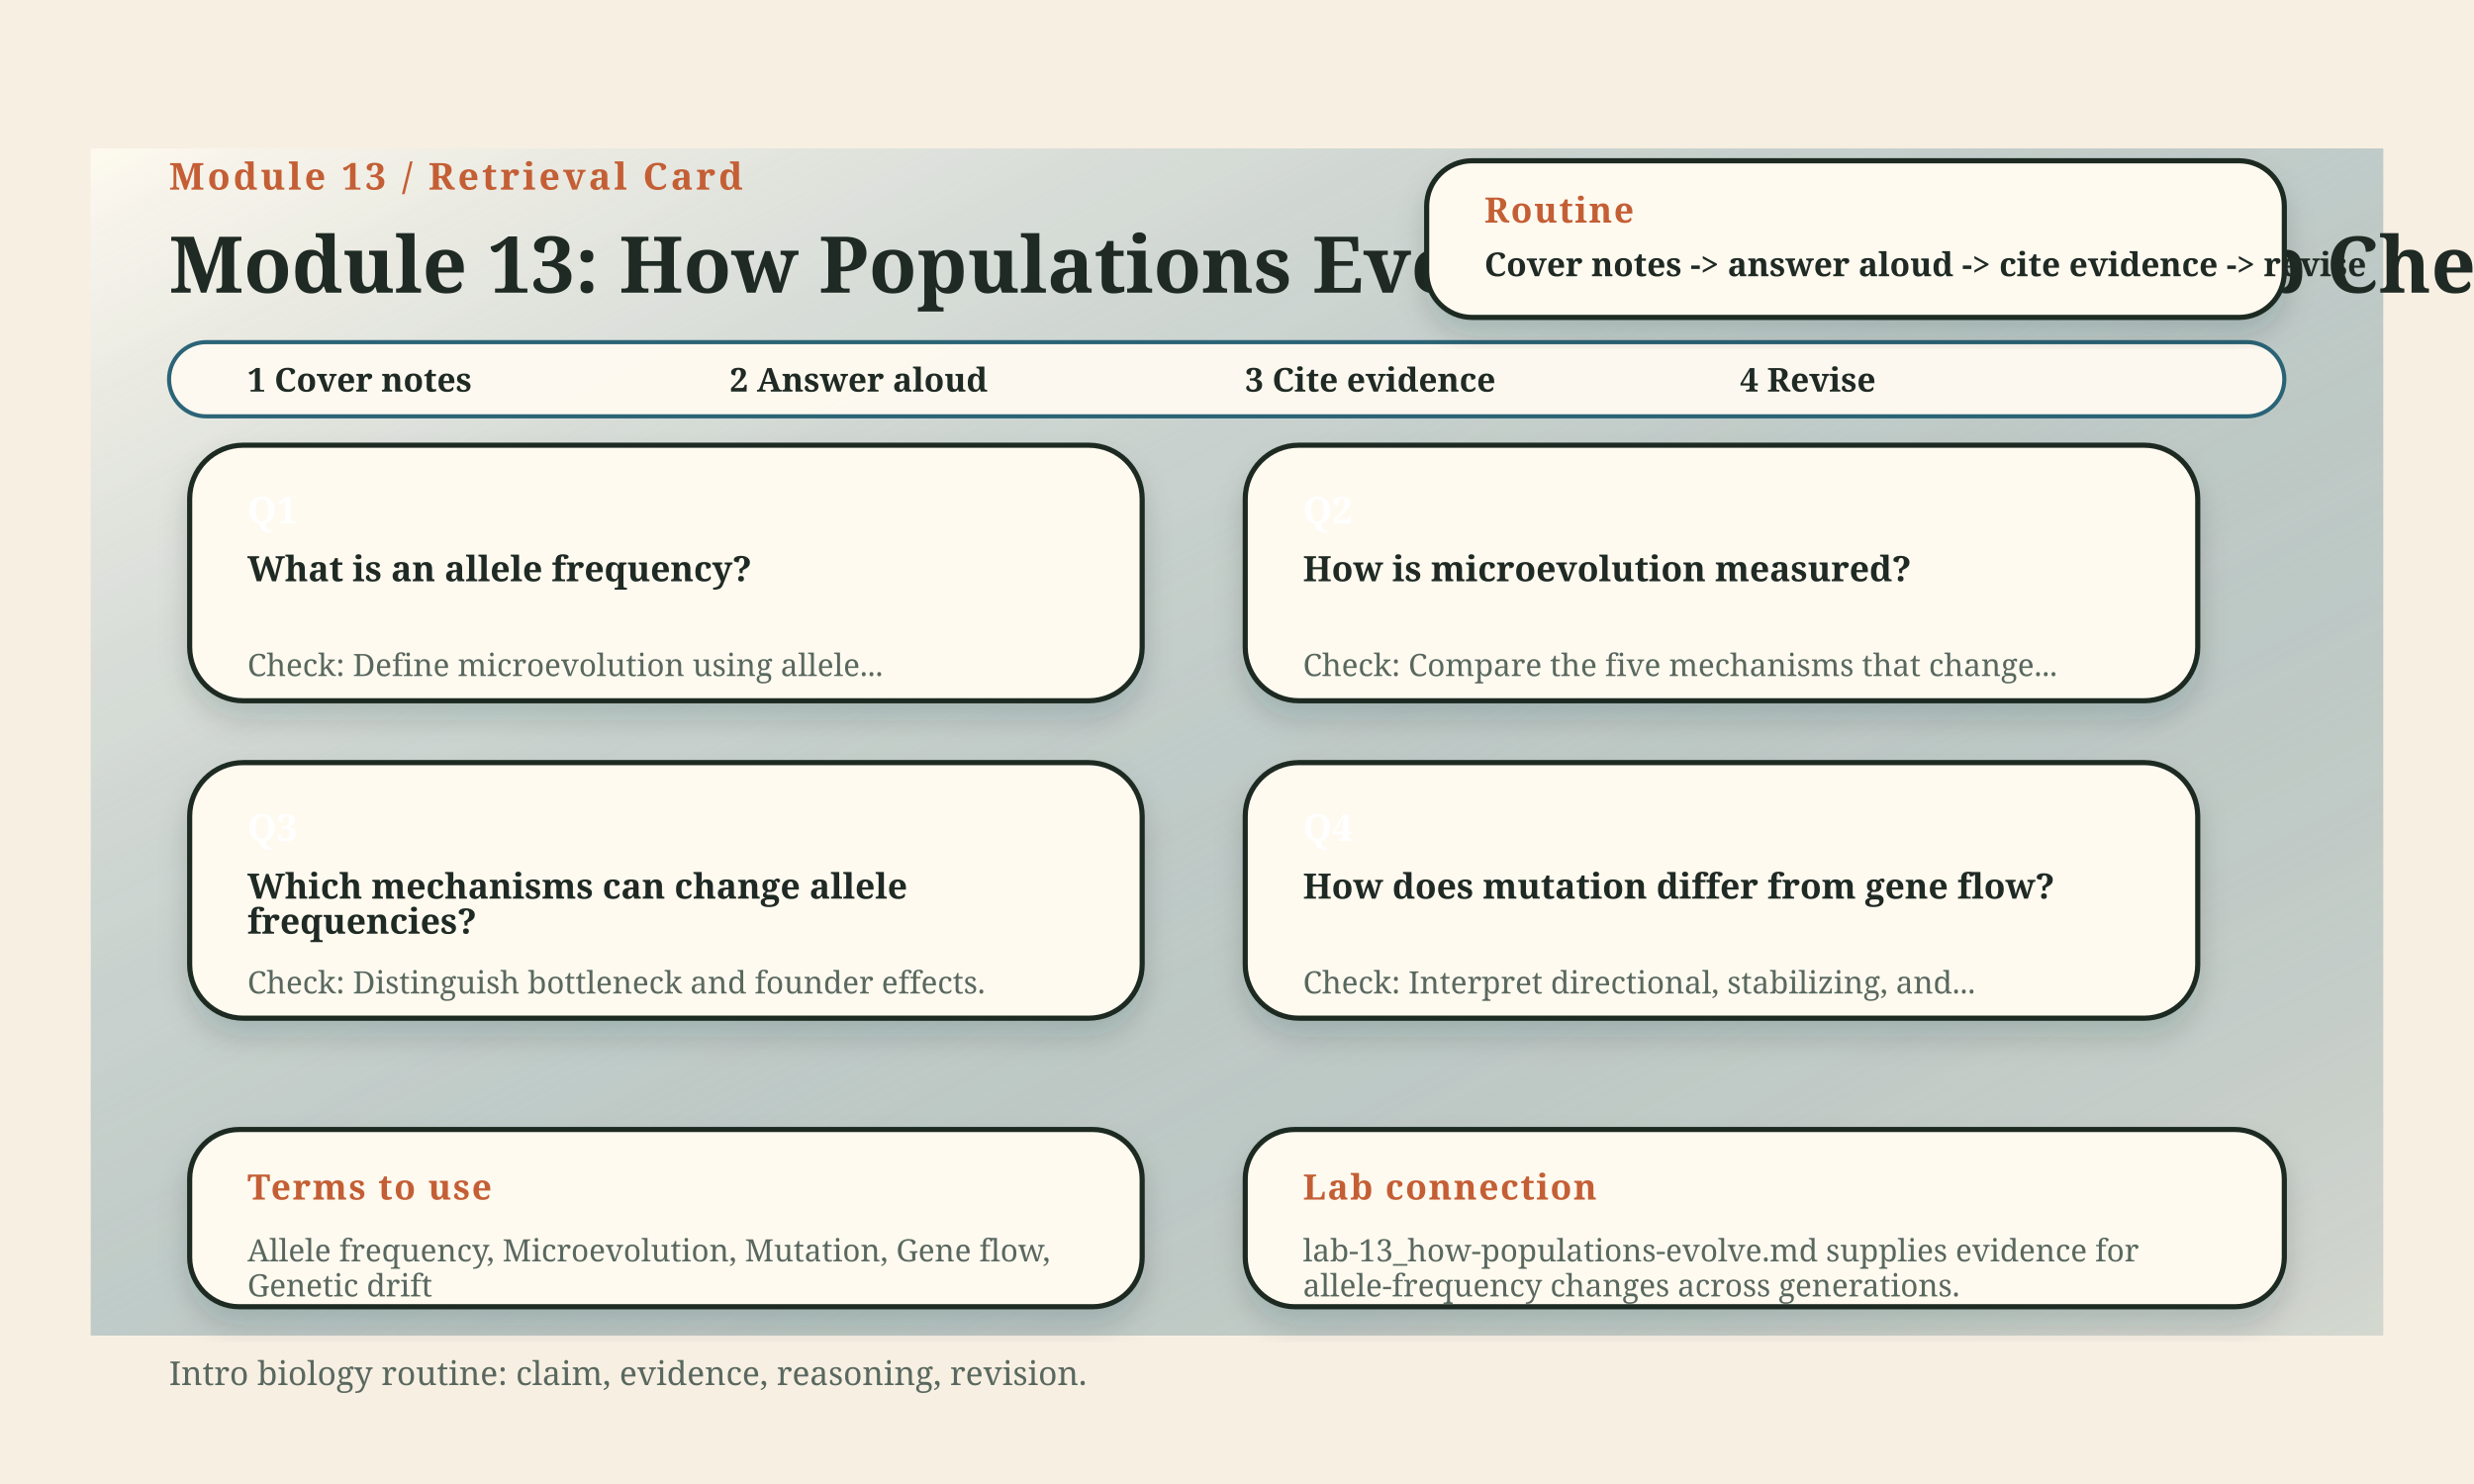
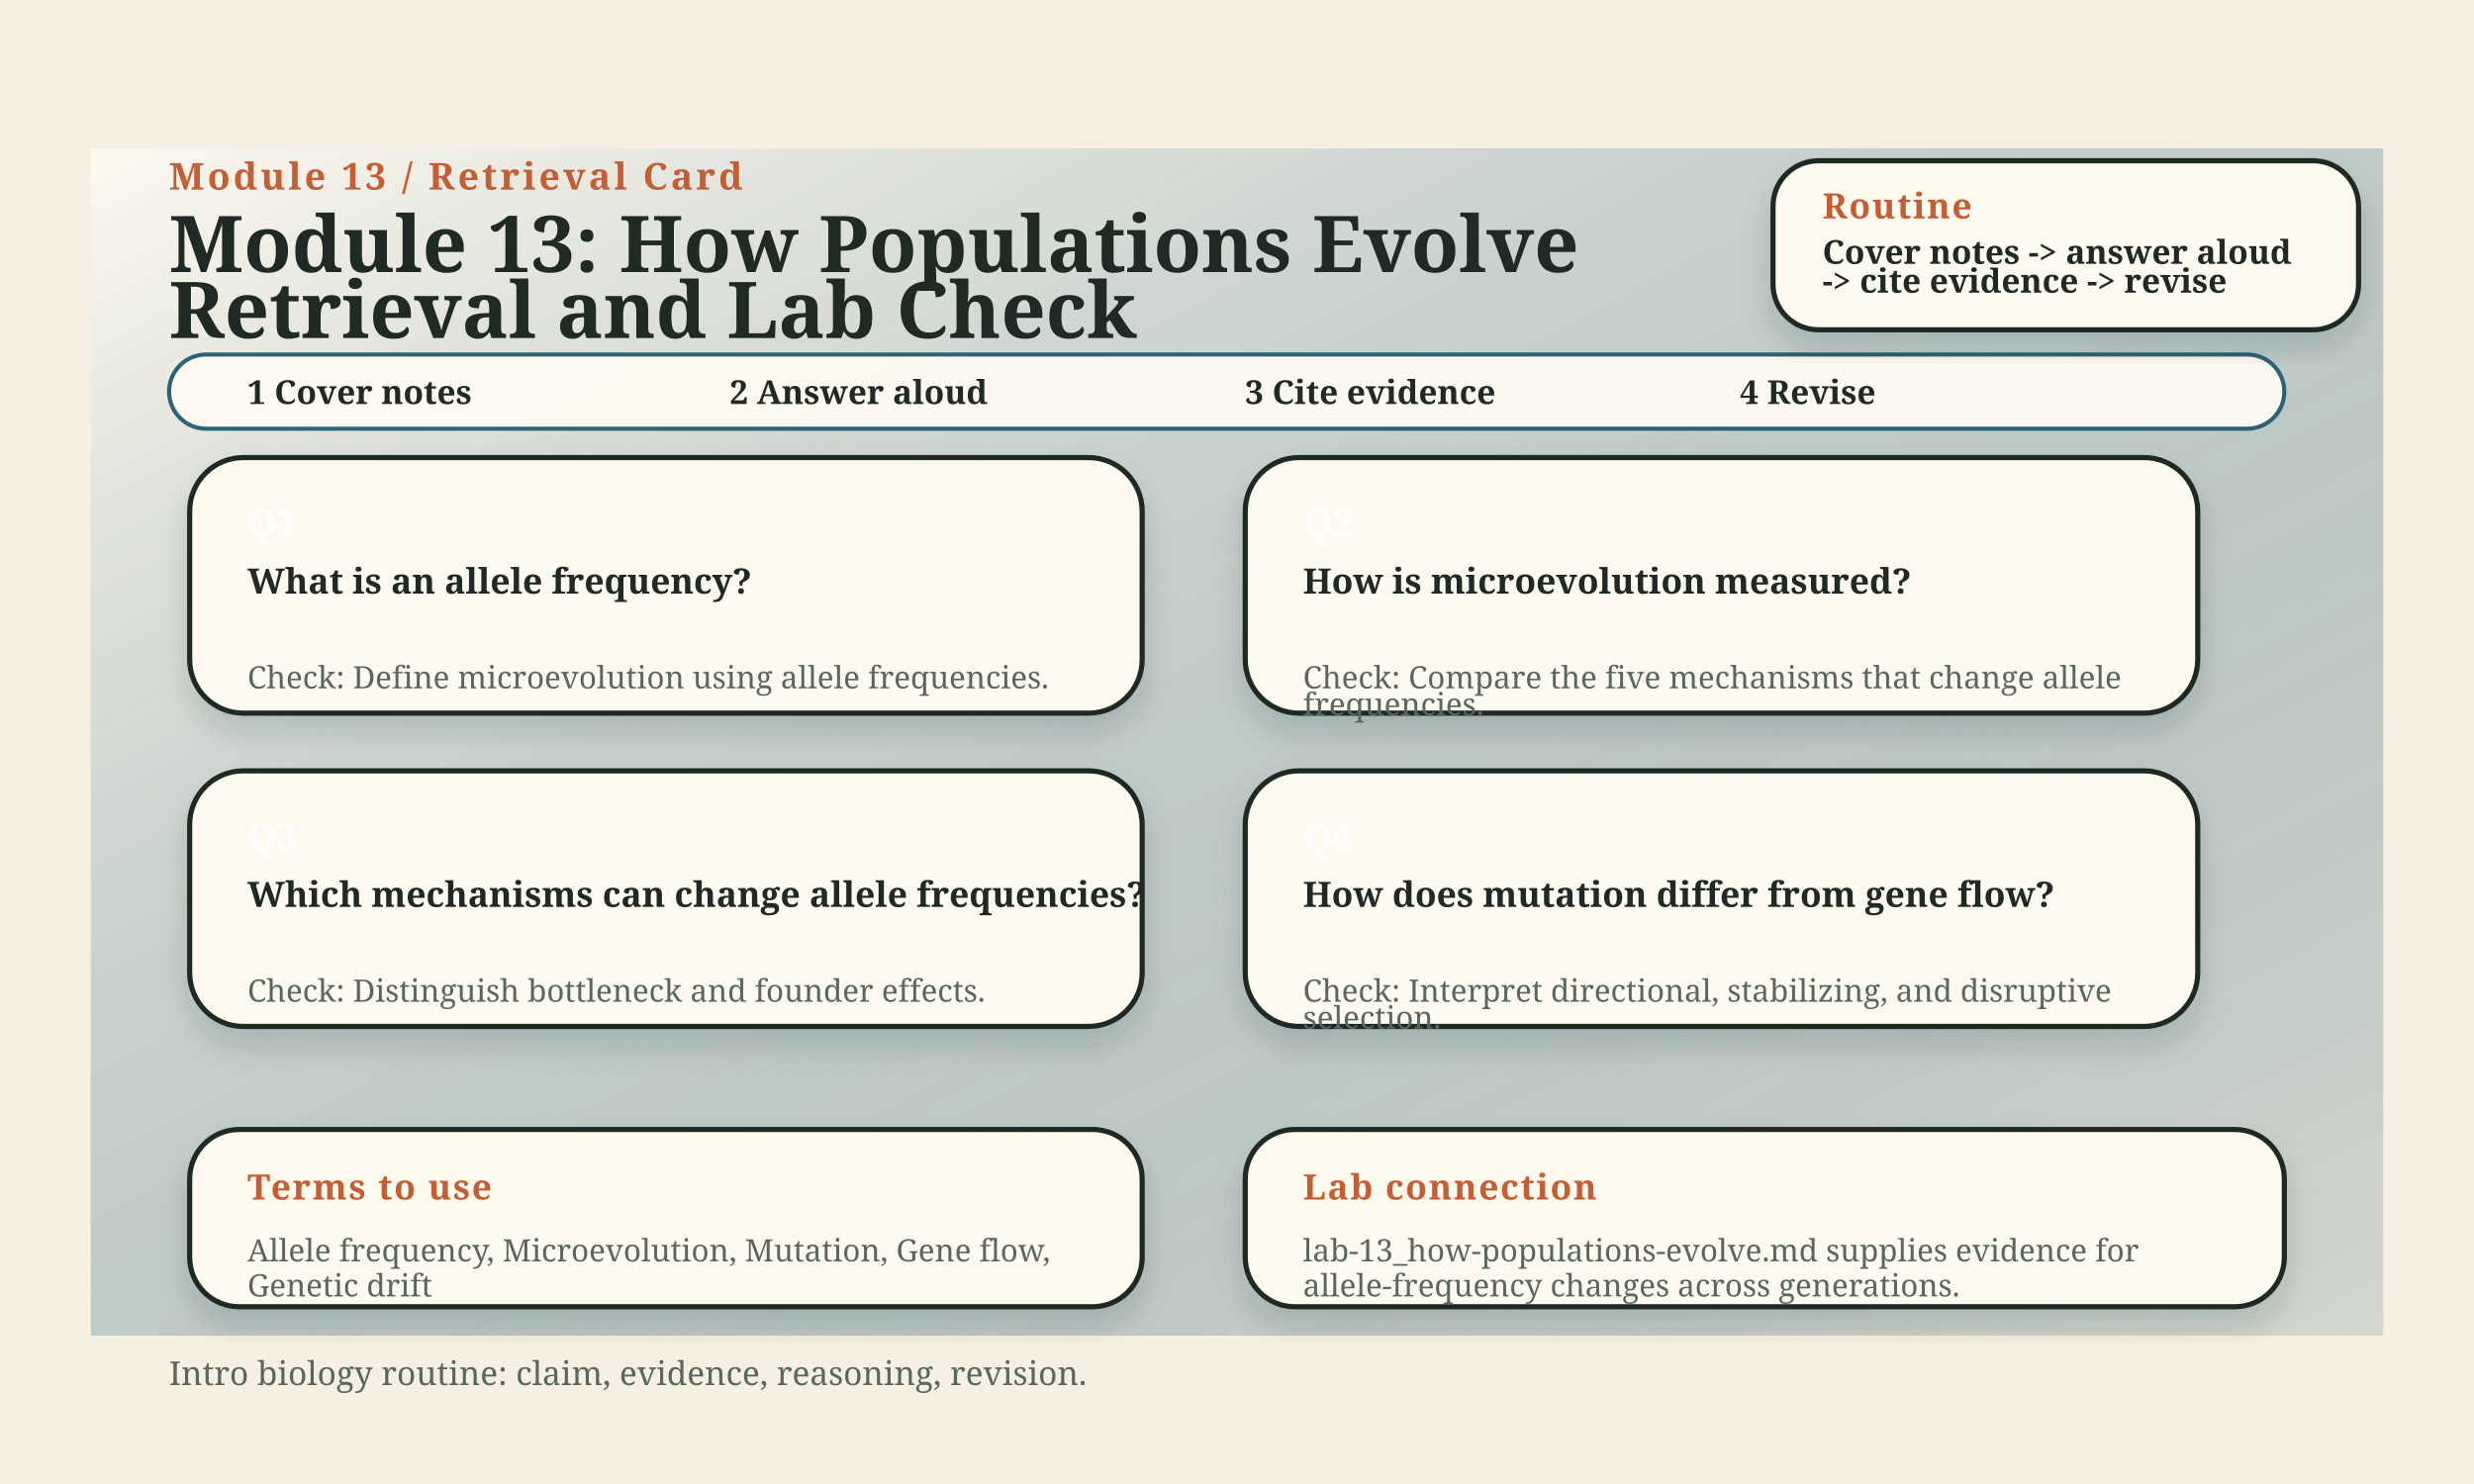
<svg xmlns="http://www.w3.org/2000/svg" width="1200" height="720" viewBox="0 0 1200 720" role="img" aria-label="Module 13: How Populations Evolve Retrieval and Lab Check">
  <style>
    .bg { fill: #f7efe2; }
    .halo { fill: url(#wash); opacity: 0.92; }
    .frame { fill: #fffaf0; stroke: #1f2a24; stroke-width: 3; }
    .eyebrow { fill: #c45f35; font: 800 18px Georgia, serif; letter-spacing: 1.5px; text-transform: uppercase; }
    .title-text { fill: #1f2a24; font: 800 38px Georgia, serif; }
    .footer { fill: #59685f; font: 16px Georgia, serif; }
    .claim-card, .side-card, .feedback-card, .prompt-card, .routine-card, .stage-card-bg { fill: #fffaf0; stroke: #1f2a24; stroke-width: 2.5; filter: url(#shadow); }
    .claim-kicker, .card-kicker { fill: #c45f35; font: 800 17px Georgia, serif; letter-spacing: 0.8px; text-transform: uppercase; }
    .claim-text { fill: #1f2a24; font: 700 25px Georgia, serif; }
    .node { fill: #fffaf0; stroke: #245f73; stroke-width: 3; filter: url(#shadow); }
    .node-claim { stroke: #c45f35; }
    .node-mechanism { stroke: #245f73; }
    .node-evidence { stroke: #567d46; }
    .node-vocabulary { stroke: #8067a9; }
    .node-application { stroke: #b26b2f; }
    .node-revision { stroke: #8a4351; }
    .cluster-pill { stroke: none; opacity: 0.92; }
    .cluster-claim { fill: #c45f35; }
    .cluster-mechanism { fill: #245f73; }
    .cluster-evidence { fill: #6d9c57; }
    .cluster-vocabulary { fill: #9b83c6; }
    .cluster-application { fill: #d28942; }
    .cluster-revision { fill: #b85d70; }
    .cluster-label, .legend-text { fill: white; font: 800 11px Georgia, serif; letter-spacing: 1px; text-transform: uppercase; }
    .node-label { fill: #1f2a24; font: 800 20px Georgia, serif; }
    .node-detail { fill: #59685f; font: 14px Georgia, serif; }
    .edge { stroke: #c45f35; stroke-width: 4; stroke-linecap: round; opacity: 0.72; marker-end: url(#arrowhead); }
-     .edge-label { fill: #c45f35; font: 700 13px Georgia, serif; text-anchor: middle; paint-order: stroke; stroke: #f7efe2; stroke-width: 4; }
+     .edge-label { fill: #c45f35; font: 700 12px Georgia, serif; text-anchor: middle; paint-order: stroke; stroke: #f7efe2; stroke-width: 5; }
    .stage-dot { fill: #245f73; }
    .stage-num { fill: white; font: 900 18px Georgia, serif; }
    .stage-label { fill: #1f2a24; font: 800 18px Georgia, serif; }
    .stage-detail, .mini-text, .check-text { fill: #59685f; font: 15px Georgia, serif; }
    .arrow { fill: none; stroke: #245f73; stroke-width: 5; stroke-linecap: round; marker-end: url(#arrowhead); }
    .prompt-text { fill: #1f2a24; font: 700 17px Georgia, serif; }
    .routine-text { fill: #1f2a24; font: 700 16px Georgia, serif; }
    .retrieval-step-strip { fill: #fffaf0; stroke: #245f73; stroke-width: 2; opacity: 0.96; }
    .palette-high-design { fill: #c45f35; }
    @media print { .claim-card, .side-card, .feedback-card, .prompt-card, .routine-card, .node, .stage-card-bg { filter: none; } }
    </style>
  <defs>
    <linearGradient id="wash" x1="0" x2="1" y1="0" y2="1">
      <stop offset="0" stop-color="#fffaf0" />
      <stop offset="1" stop-color="#245f73" stop-opacity="0.18" />
    </linearGradient>
    <filter id="shadow" x="-20%" y="-20%" width="140%" height="140%">
      <feDropShadow dx="0" dy="8" stdDeviation="7" flood-color="#1f2a24" flood-opacity="0.16" />
    </filter>
    <marker id="arrowhead" markerWidth="12" markerHeight="8" refX="11" refY="4" orient="auto">
      <polygon points="0 0, 12 4, 0 8" fill="#245f73" />
    </marker>
  </defs>
  <rect class="bg" width="1200" height="720" />
  <path class="halo" d="M44 72 H1156 V648 H44 Z" />
  <text x="82" y="92" class="eyebrow">Module 13 / Retrieval Card</text>
-   <text x="82" y="142" class="title-text">Module 13: How Populations Evolve Retrieval and Lab Check</text>
-   <rect x="82" y="166" width="1026" height="36" rx="18" class="retrieval-step-strip" />
-   <text x="120" y="190" class="routine-text">1 Cover notes</text>
-   <text x="354" y="190" class="routine-text">2 Answer aloud</text>
-   <text x="604" y="190" class="routine-text">3 Cite evidence</text>
-   <text x="844" y="190" class="routine-text">4 Revise</text>
-   <rect x="692" y="78" width="416" height="76" rx="22" class="routine-card" />
-   <text x="720" y="108" class="card-kicker">Routine</text>
-   <text x="720" y="134" class="routine-text">Cover notes -&gt; answer aloud -&gt; cite evidence -&gt; revise</text>
-   <rect x="92" y="216" width="462" height="124" rx="26" class="prompt-card" />
-   <text x="120" y="254" class="stage-num">Q1</text>
-   <text x="120.0" y="282.0" class="prompt-text">
+   <text x="82.0" y="132.0" class="title-text">
+     <tspan x="82.0" dy="0">Module 13: How Populations Evolve</tspan>
+     <tspan x="82.0" dy="32">Retrieval and Lab Check</tspan>
+   </text>
+   <rect x="82" y="172" width="1026" height="36" rx="18" class="retrieval-step-strip" />
+   <text x="120" y="196" class="routine-text">1 Cover notes</text>
+   <text x="354" y="196" class="routine-text">2 Answer aloud</text>
+   <text x="604" y="196" class="routine-text">3 Cite evidence</text>
+   <text x="844" y="196" class="routine-text">4 Revise</text>
+   <rect x="860" y="78" width="284" height="82" rx="22" class="routine-card" />
+   <text x="884" y="106" class="card-kicker">Routine</text>
+   <text x="884.0" y="128.0" class="routine-text">
+     <tspan x="884.0" dy="0">Cover notes -&gt; answer aloud</tspan>
+     <tspan x="884.0" dy="14">-&gt; cite evidence -&gt; revise</tspan>
+   </text>
+   <rect x="92" y="222" width="462" height="124" rx="26" class="prompt-card" />
+   <text x="120" y="260" class="stage-num">Q1</text>
+   <text x="120.0" y="288.0" class="prompt-text">
    <tspan x="120.0" dy="0">What is an allele frequency?</tspan>
  </text>
-   <text x="120.0" y="328.0" class="check-text">
-     <tspan x="120.0" dy="0">Check: Define microevolution using allele...</tspan>
+   <text x="120.0" y="334.0" class="check-text">
+     <tspan x="120.0" dy="0">Check: Define microevolution using allele frequencies.</tspan>
  </text>
-   <rect x="604" y="216" width="462" height="124" rx="26" class="prompt-card" />
-   <text x="632" y="254" class="stage-num">Q2</text>
-   <text x="632.0" y="282.0" class="prompt-text">
+   <rect x="604" y="222" width="462" height="124" rx="26" class="prompt-card" />
+   <text x="632" y="260" class="stage-num">Q2</text>
+   <text x="632.0" y="288.0" class="prompt-text">
    <tspan x="632.0" dy="0">How is microevolution measured?</tspan>
  </text>
-   <text x="632.0" y="328.0" class="check-text">
-     <tspan x="632.0" dy="0">Check: Compare the five mechanisms that change...</tspan>
+   <text x="632.0" y="334.0" class="check-text">
+     <tspan x="632.0" dy="0">Check: Compare the five mechanisms that change allele</tspan>
+     <tspan x="632.0" dy="13">frequencies.</tspan>
  </text>
-   <rect x="92" y="370" width="462" height="124" rx="26" class="prompt-card" />
-   <text x="120" y="408" class="stage-num">Q3</text>
-   <text x="120.0" y="436.0" class="prompt-text">
-     <tspan x="120.0" dy="0">Which mechanisms can change allele</tspan>
-     <tspan x="120.0" dy="17">frequencies?</tspan>
+   <rect x="92" y="374" width="462" height="124" rx="26" class="prompt-card" />
+   <text x="120" y="412" class="stage-num">Q3</text>
+   <text x="120.0" y="440.0" class="prompt-text">
+     <tspan x="120.0" dy="0">Which mechanisms can change allele frequencies?</tspan>
  </text>
-   <text x="120.0" y="482.0" class="check-text">
+   <text x="120.0" y="486.0" class="check-text">
    <tspan x="120.0" dy="0">Check: Distinguish bottleneck and founder effects.</tspan>
  </text>
-   <rect x="604" y="370" width="462" height="124" rx="26" class="prompt-card" />
-   <text x="632" y="408" class="stage-num">Q4</text>
-   <text x="632.0" y="436.0" class="prompt-text">
+   <rect x="604" y="374" width="462" height="124" rx="26" class="prompt-card" />
+   <text x="632" y="412" class="stage-num">Q4</text>
+   <text x="632.0" y="440.0" class="prompt-text">
    <tspan x="632.0" dy="0">How does mutation differ from gene flow?</tspan>
  </text>
-   <text x="632.0" y="482.0" class="check-text">
-     <tspan x="632.0" dy="0">Check: Interpret directional, stabilizing, and...</tspan>
+   <text x="632.0" y="486.0" class="check-text">
+     <tspan x="632.0" dy="0">Check: Interpret directional, stabilizing, and disruptive</tspan>
+     <tspan x="632.0" dy="13">selection.</tspan>
  </text>
  <rect x="92" y="548" width="462" height="86" rx="24" class="side-card" />
  <text x="120" y="582" class="card-kicker">Terms to use</text>
  <text x="120.0" y="612.0" class="mini-text">
    <tspan x="120.0" dy="0">Allele frequency, Microevolution, Mutation, Gene flow,</tspan>
    <tspan x="120.0" dy="17">Genetic drift</tspan>
  </text>
  <rect x="604" y="548" width="504" height="86" rx="24" class="side-card" />
  <text x="632" y="582" class="card-kicker">Lab connection</text>
  <text x="632.0" y="612.0" class="mini-text">
    <tspan x="632.0" dy="0">lab-13_how-populations-evolve.md supplies evidence for</tspan>
    <tspan x="632.0" dy="17">allele-frequency changes across generations.</tspan>
  </text>
  <text x="82" y="672" class="footer">Intro biology routine: claim, evidence, reasoning, revision.</text>
</svg>
